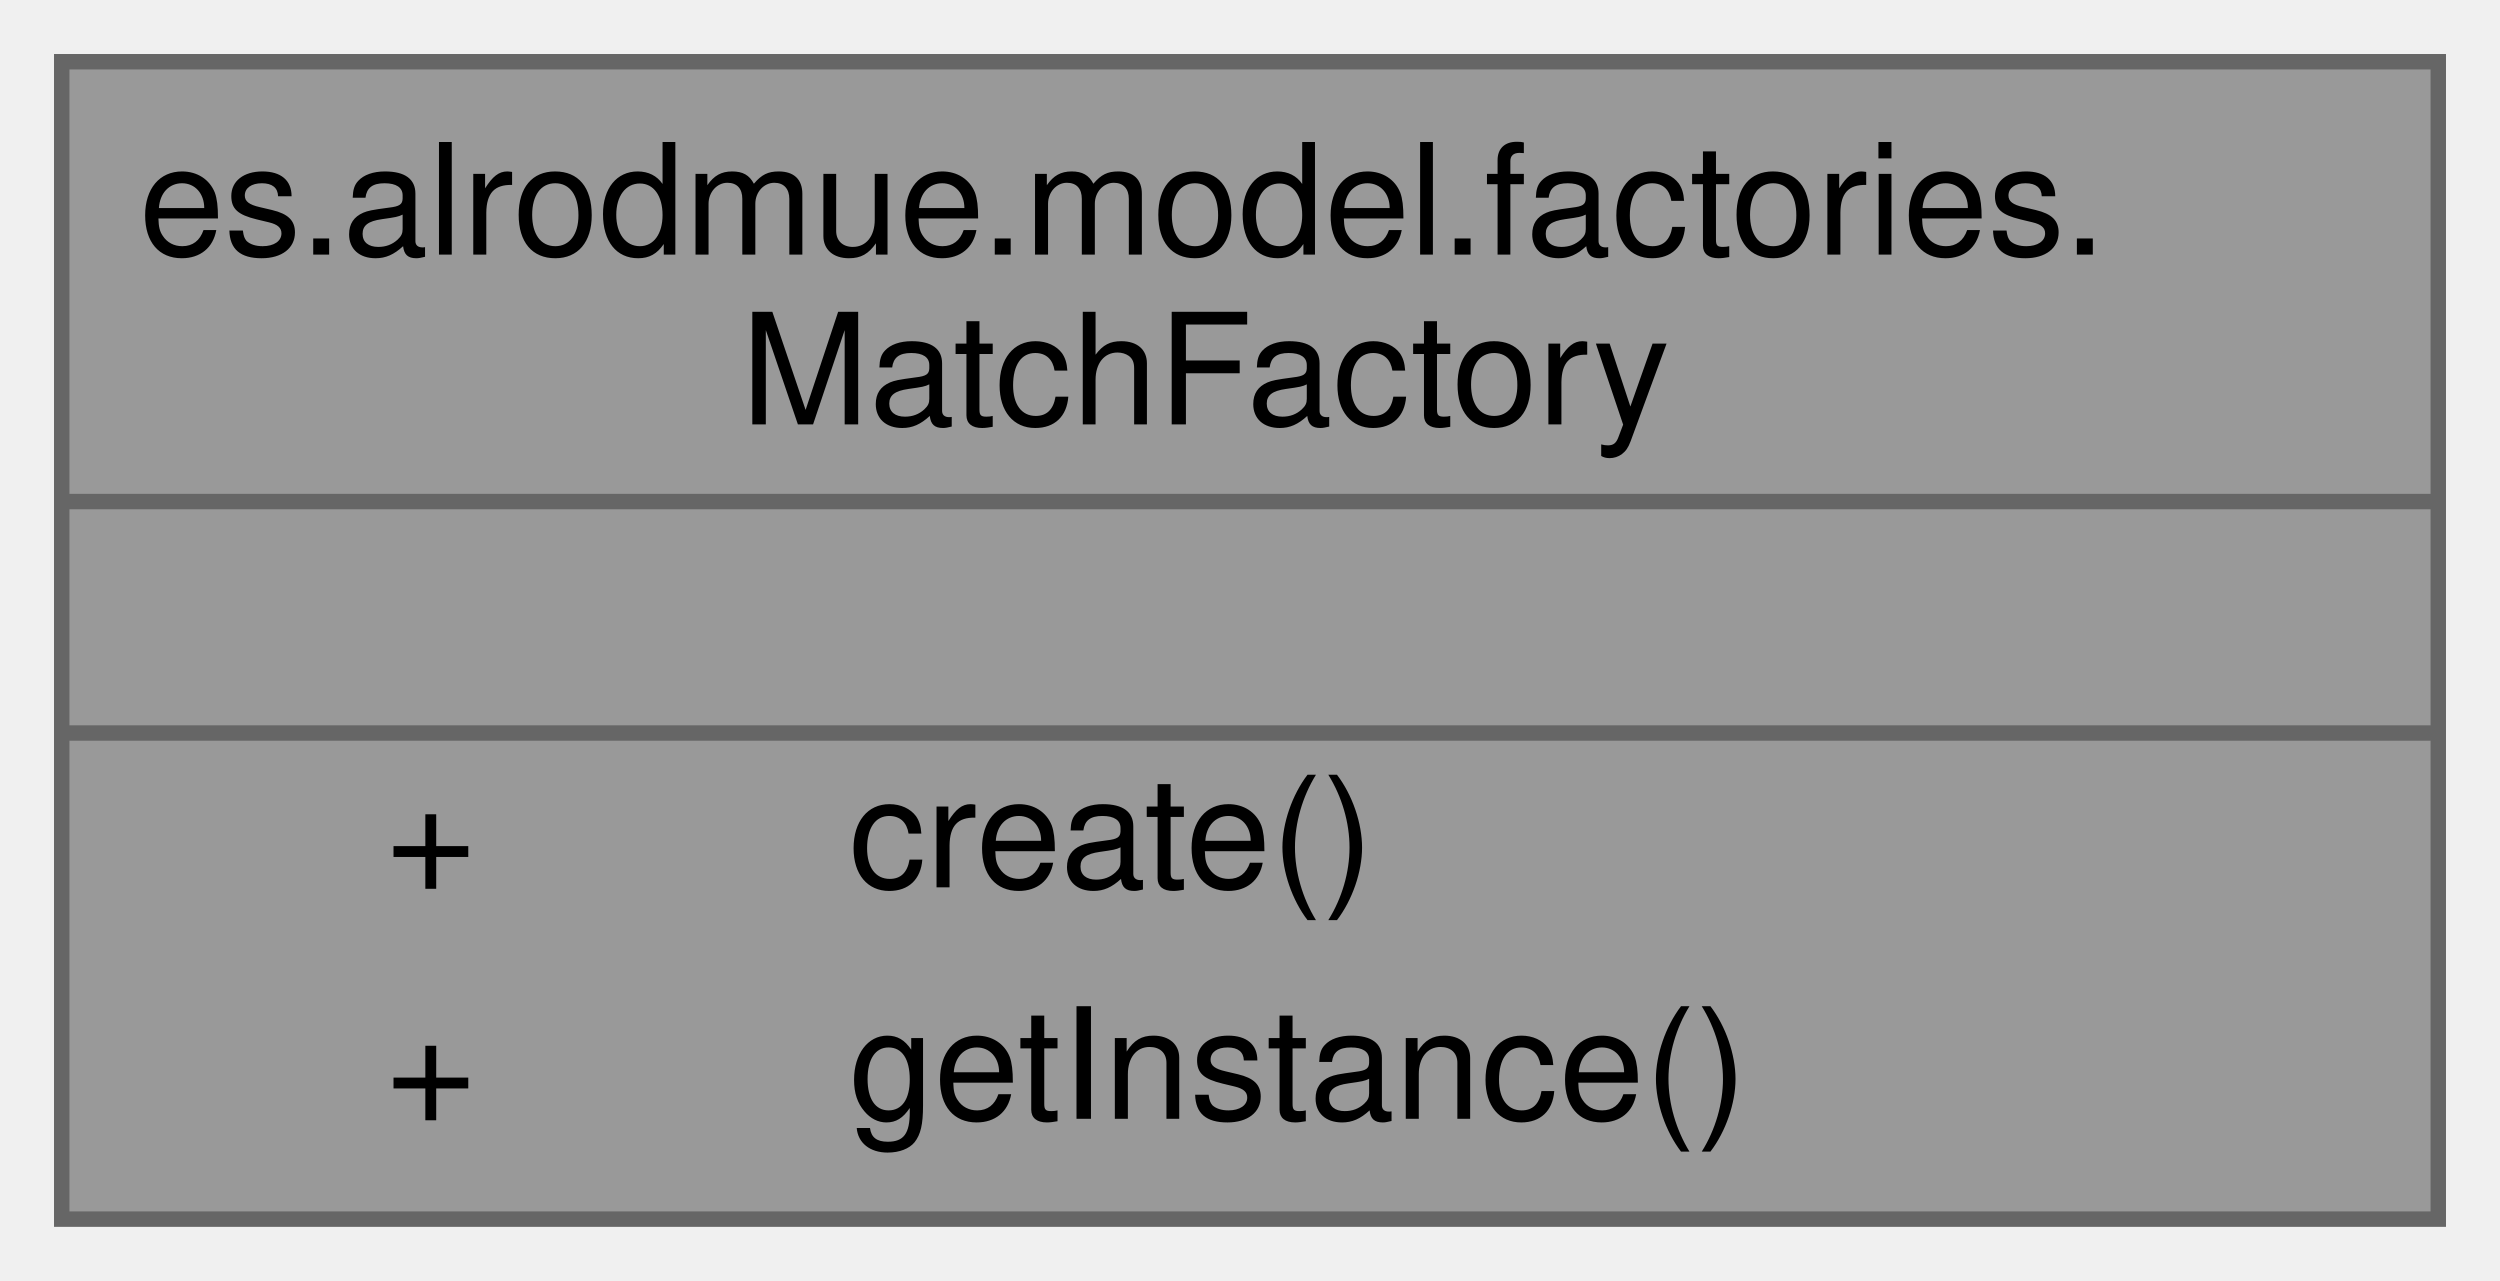
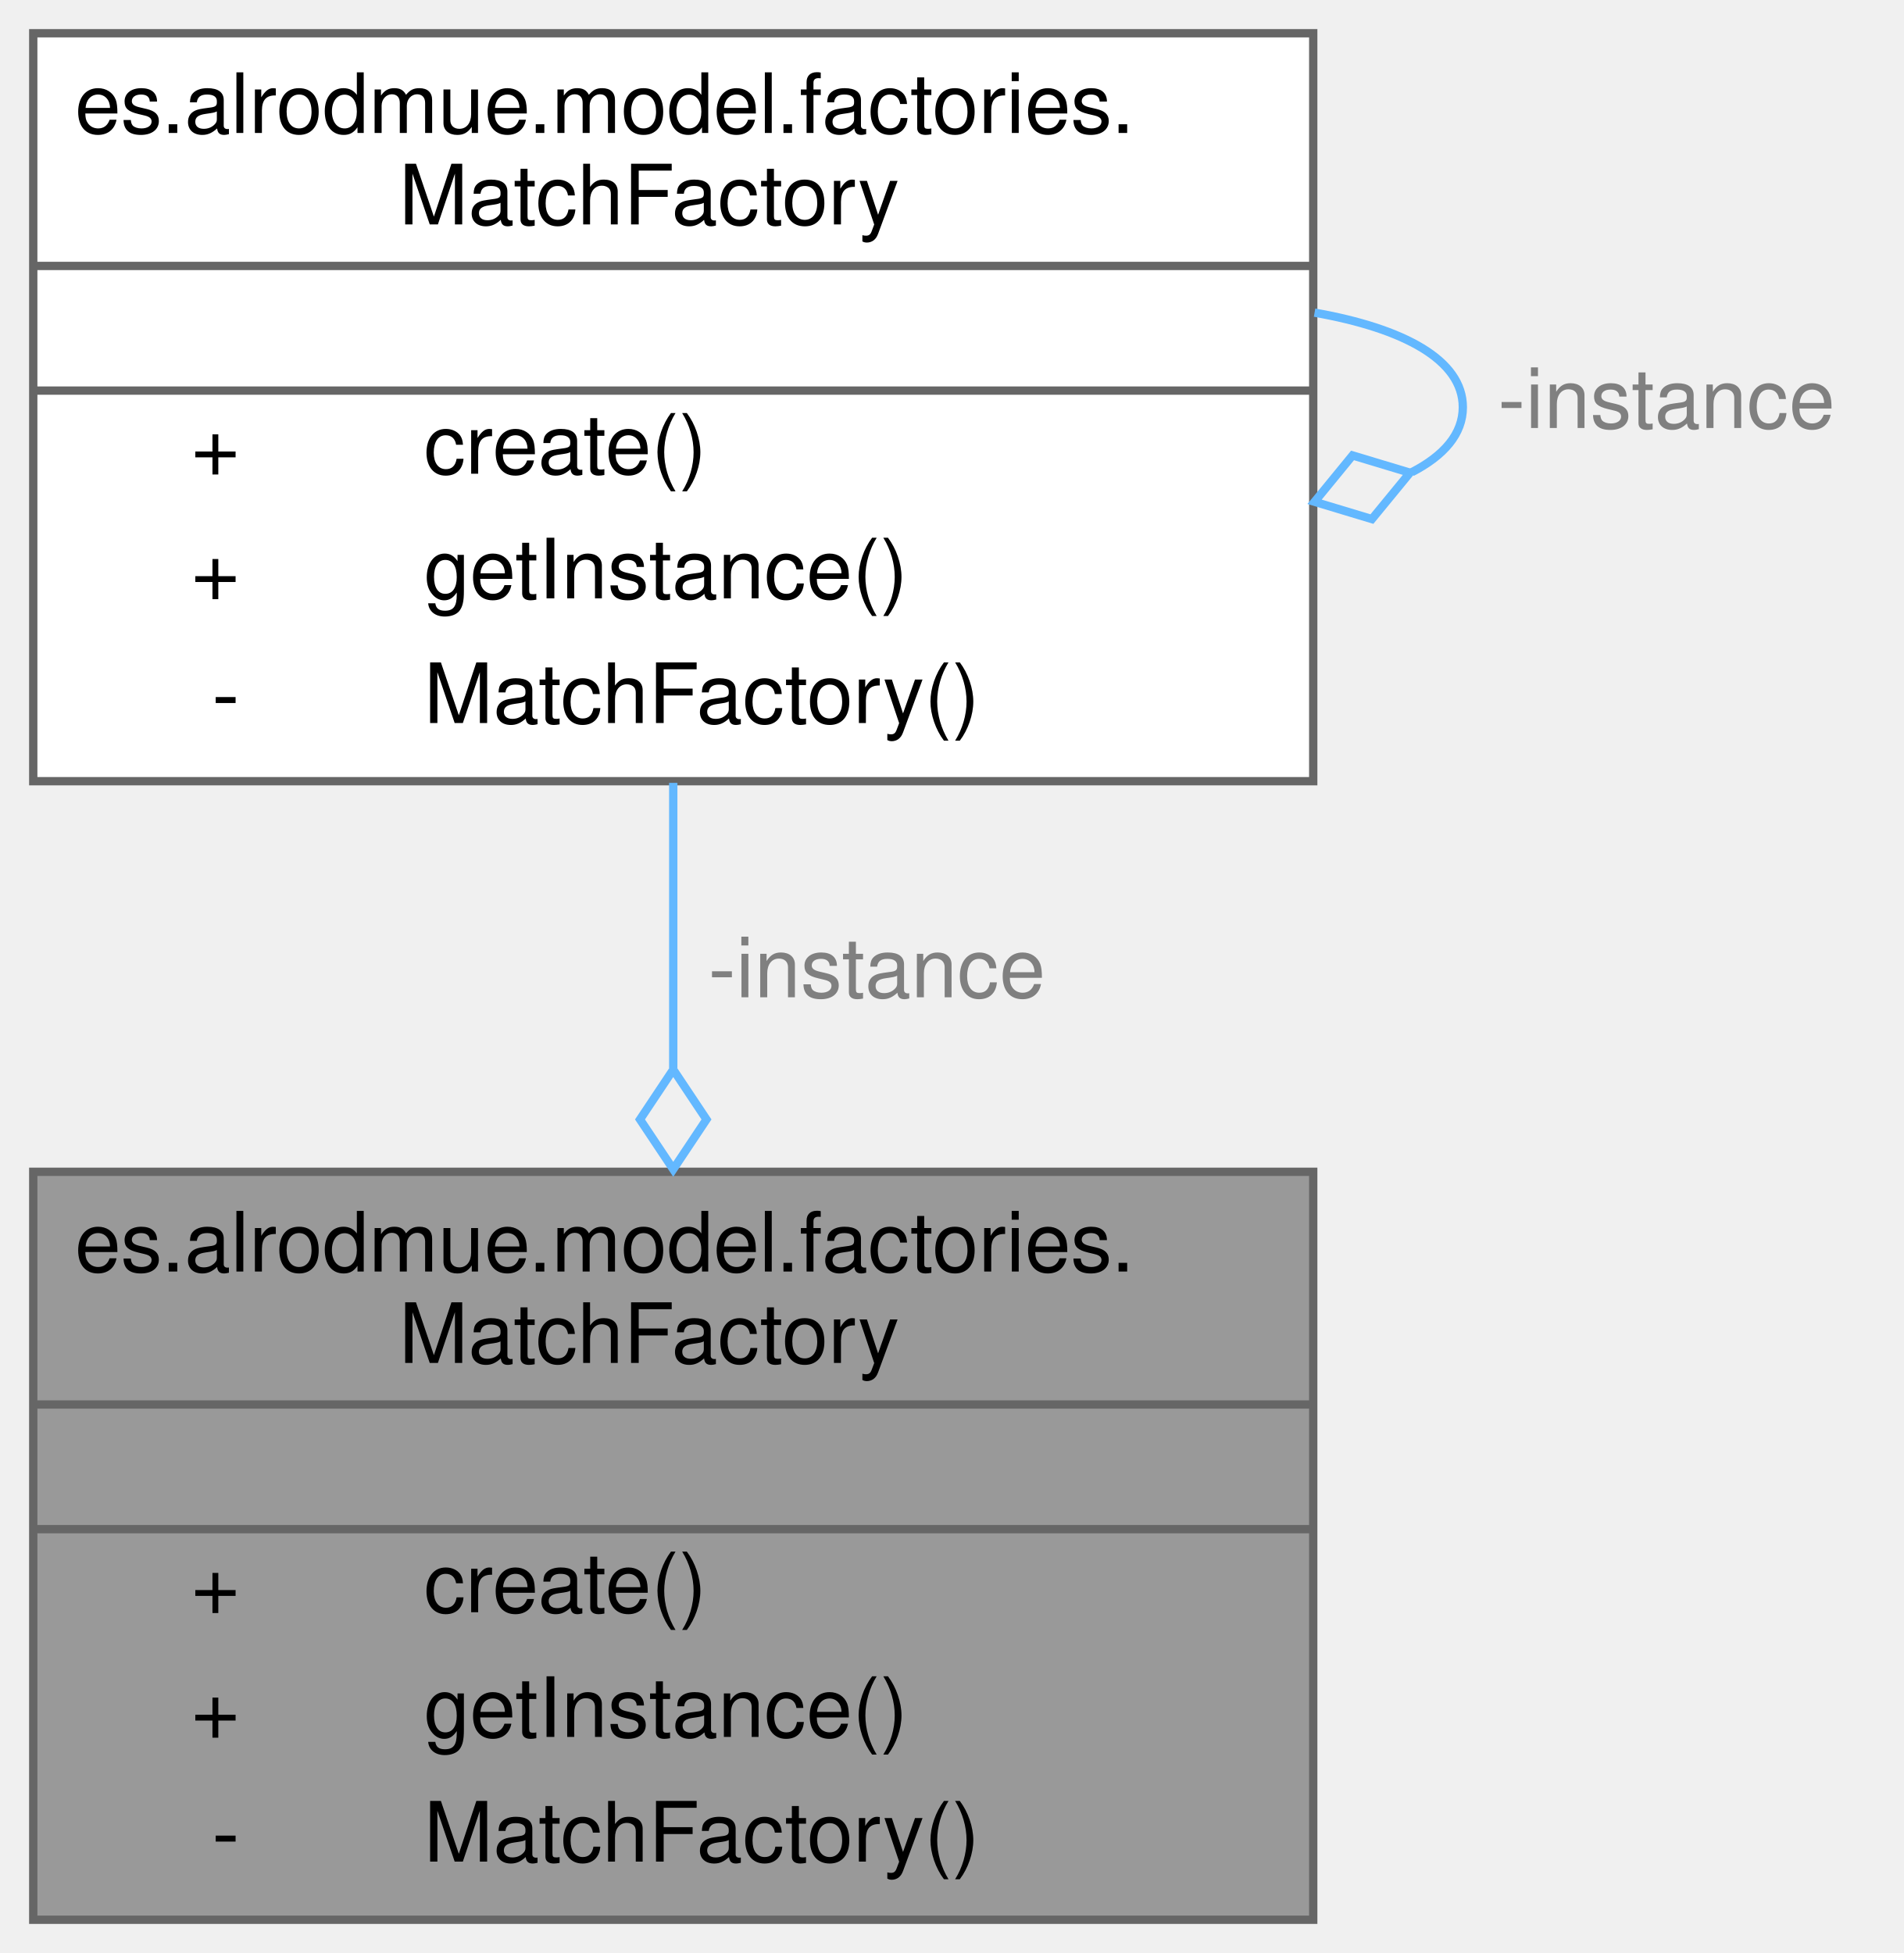
- <svg xmlns="http://www.w3.org/2000/svg" xmlns:xlink="http://www.w3.org/1999/xlink" width="162pt" height="83pt" viewBox="0.00 0.00 162.00 83.00">
-   <g id="graph0" class="graph" transform="scale(1 1) rotate(0) translate(4 79)">
+ <svg xmlns="http://www.w3.org/2000/svg" xmlns:xlink="http://www.w3.org/1999/xlink" width="229pt" height="235pt" viewBox="0.00 0.00 229.00 235.00">
+   <g id="graph0" class="graph" transform="scale(1 1) rotate(0) translate(4 231)">
    <g id="Node000001" class="node">
      <g id="a_Node000001">
        <a xlink:title=" ">
-           <polygon fill="#999999" stroke="transparent" points="154,-75 0,-75 0,0 154,0 154,-75" />
-           <text text-anchor="start" x="5" y="-62.5" font-family="Helvetica,sans-Serif" font-size="10.00">es.alrodmue.model.factories.</text>
-           <text text-anchor="start" x="44" y="-51.5" font-family="Helvetica,sans-Serif" font-size="10.00">MatchFactory</text>
-           <text text-anchor="start" x="75" y="-36.5" font-family="Helvetica,sans-Serif" font-size="10.00"> </text>
-           <text text-anchor="start" x="21" y="-21.5" font-family="Helvetica,sans-Serif" font-size="10.00">+</text>
-           <text text-anchor="start" x="51" y="-21.5" font-family="Helvetica,sans-Serif" font-size="10.00">create()</text>
-           <text text-anchor="start" x="21" y="-6.5" font-family="Helvetica,sans-Serif" font-size="10.00">+</text>
-           <text text-anchor="start" x="51" y="-6.5" font-family="Helvetica,sans-Serif" font-size="10.00">getInstance()</text>
-           <polygon fill="#666666" stroke="#666666" points="0,-46.5 0,-46.5 154,-46.5 154,-46.5 0,-46.5" />
-           <polygon fill="#666666" stroke="#666666" points="0,-31.5 0,-31.5 154,-31.5 154,-31.5 0,-31.5" />
-           <polygon fill="none" stroke="#666666" points="0,0 0,-75 154,-75 154,0 0,0" />
+           <polygon fill="#999999" stroke="transparent" points="154,-90 0,-90 0,0 154,0 154,-90" />
+           <text text-anchor="start" x="5" y="-78" font-family="Helvetica,sans-Serif" font-size="10.00">es.alrodmue.model.factories.</text>
+           <text text-anchor="start" x="44" y="-67" font-family="Helvetica,sans-Serif" font-size="10.00">MatchFactory</text>
+           <text text-anchor="start" x="75" y="-52" font-family="Helvetica,sans-Serif" font-size="10.00"> </text>
+           <text text-anchor="start" x="19" y="-37" font-family="Helvetica,sans-Serif" font-size="10.00">+</text>
+           <text text-anchor="start" x="47" y="-37" font-family="Helvetica,sans-Serif" font-size="10.00">create()</text>
+           <text text-anchor="start" x="19" y="-22" font-family="Helvetica,sans-Serif" font-size="10.00">+</text>
+           <text text-anchor="start" x="47" y="-22" font-family="Helvetica,sans-Serif" font-size="10.00">getInstance()</text>
+           <text text-anchor="start" x="21.5" y="-7" font-family="Helvetica,sans-Serif" font-size="10.00">-</text>
+           <text text-anchor="start" x="47" y="-7" font-family="Helvetica,sans-Serif" font-size="10.00">MatchFactory()</text>
+           <polygon fill="#666666" stroke="#666666" points="0,-62 0,-62 154,-62 154,-62 0,-62" />
+           <polygon fill="#666666" stroke="#666666" points="0,-47 0,-47 154,-47 154,-47 0,-47" />
+           <polygon fill="none" stroke="#666666" points="0,0 0,-90 154,-90 154,0 0,0" />
        </a>
      </g>
    </g>
+     <g id="Node000002" class="node">
+       <g id="a_Node000002">
+         <a xlink:href="classes_1_1alrodmue_1_1model_1_1factories_1_1MatchFactory.xhtml" target="_top" xlink:title=" ">
+           <polygon fill="white" stroke="transparent" points="154,-227 0,-227 0,-137 154,-137 154,-227" />
+           <text text-anchor="start" x="5" y="-215" font-family="Helvetica,sans-Serif" font-size="10.00">es.alrodmue.model.factories.</text>
+           <text text-anchor="start" x="44" y="-204" font-family="Helvetica,sans-Serif" font-size="10.00">MatchFactory</text>
+           <text text-anchor="start" x="75" y="-189" font-family="Helvetica,sans-Serif" font-size="10.00"> </text>
+           <text text-anchor="start" x="19" y="-174" font-family="Helvetica,sans-Serif" font-size="10.00">+</text>
+           <text text-anchor="start" x="47" y="-174" font-family="Helvetica,sans-Serif" font-size="10.00">create()</text>
+           <text text-anchor="start" x="19" y="-159" font-family="Helvetica,sans-Serif" font-size="10.00">+</text>
+           <text text-anchor="start" x="47" y="-159" font-family="Helvetica,sans-Serif" font-size="10.00">getInstance()</text>
+           <text text-anchor="start" x="21.5" y="-144" font-family="Helvetica,sans-Serif" font-size="10.00">-</text>
+           <text text-anchor="start" x="47" y="-144" font-family="Helvetica,sans-Serif" font-size="10.00">MatchFactory()</text>
+           <polygon fill="#666666" stroke="#666666" points="0,-199 0,-199 154,-199 154,-199 0,-199" />
+           <polygon fill="#666666" stroke="#666666" points="0,-184 0,-184 154,-184 154,-184 0,-184" />
+           <polygon fill="none" stroke="#666666" points="0,-137 0,-227 154,-227 154,-137 0,-137" />
+         </a>
+       </g>
+     </g>
+     <g id="edge1_Node000001_Node000002" class="edge">
+       <g id="a_edge1_Node000001_Node000002">
+         <a xlink:title=" ">
+           <path fill="none" stroke="#63b8ff" d="M77,-136.8C77,-125.84 77,-113.95 77,-102.5" />
+           <polygon fill="none" stroke="#63b8ff" points="77,-102.3 73,-96.3 77,-90.3 81,-96.3 77,-102.3" />
+         </a>
+       </g>
+       <text text-anchor="middle" x="101.5" y="-111" font-family="Helvetica,sans-Serif" font-size="10.00" fill="grey"> -instance</text>
+     </g>
+     <g id="edge2_Node000002_Node000002" class="edge">
+       <g id="a_edge2_Node000002_Node000002">
+         <a xlink:title=" ">
+           <path fill="none" stroke="#63b8ff" d="M154.16,-193.38C164.85,-191.5 172,-187.71 172,-182 172,-178.79 169.74,-176.18 165.86,-174.18" />
+           <polygon fill="none" stroke="#63b8ff" points="165.64,-174.12 158.73,-176.2 154.16,-170.62 161.06,-168.54 165.64,-174.12" />
+         </a>
+       </g>
+       <text text-anchor="middle" x="196.5" y="-179.5" font-family="Helvetica,sans-Serif" font-size="10.00" fill="grey"> -instance</text>
+     </g>
  </g>
</svg>
